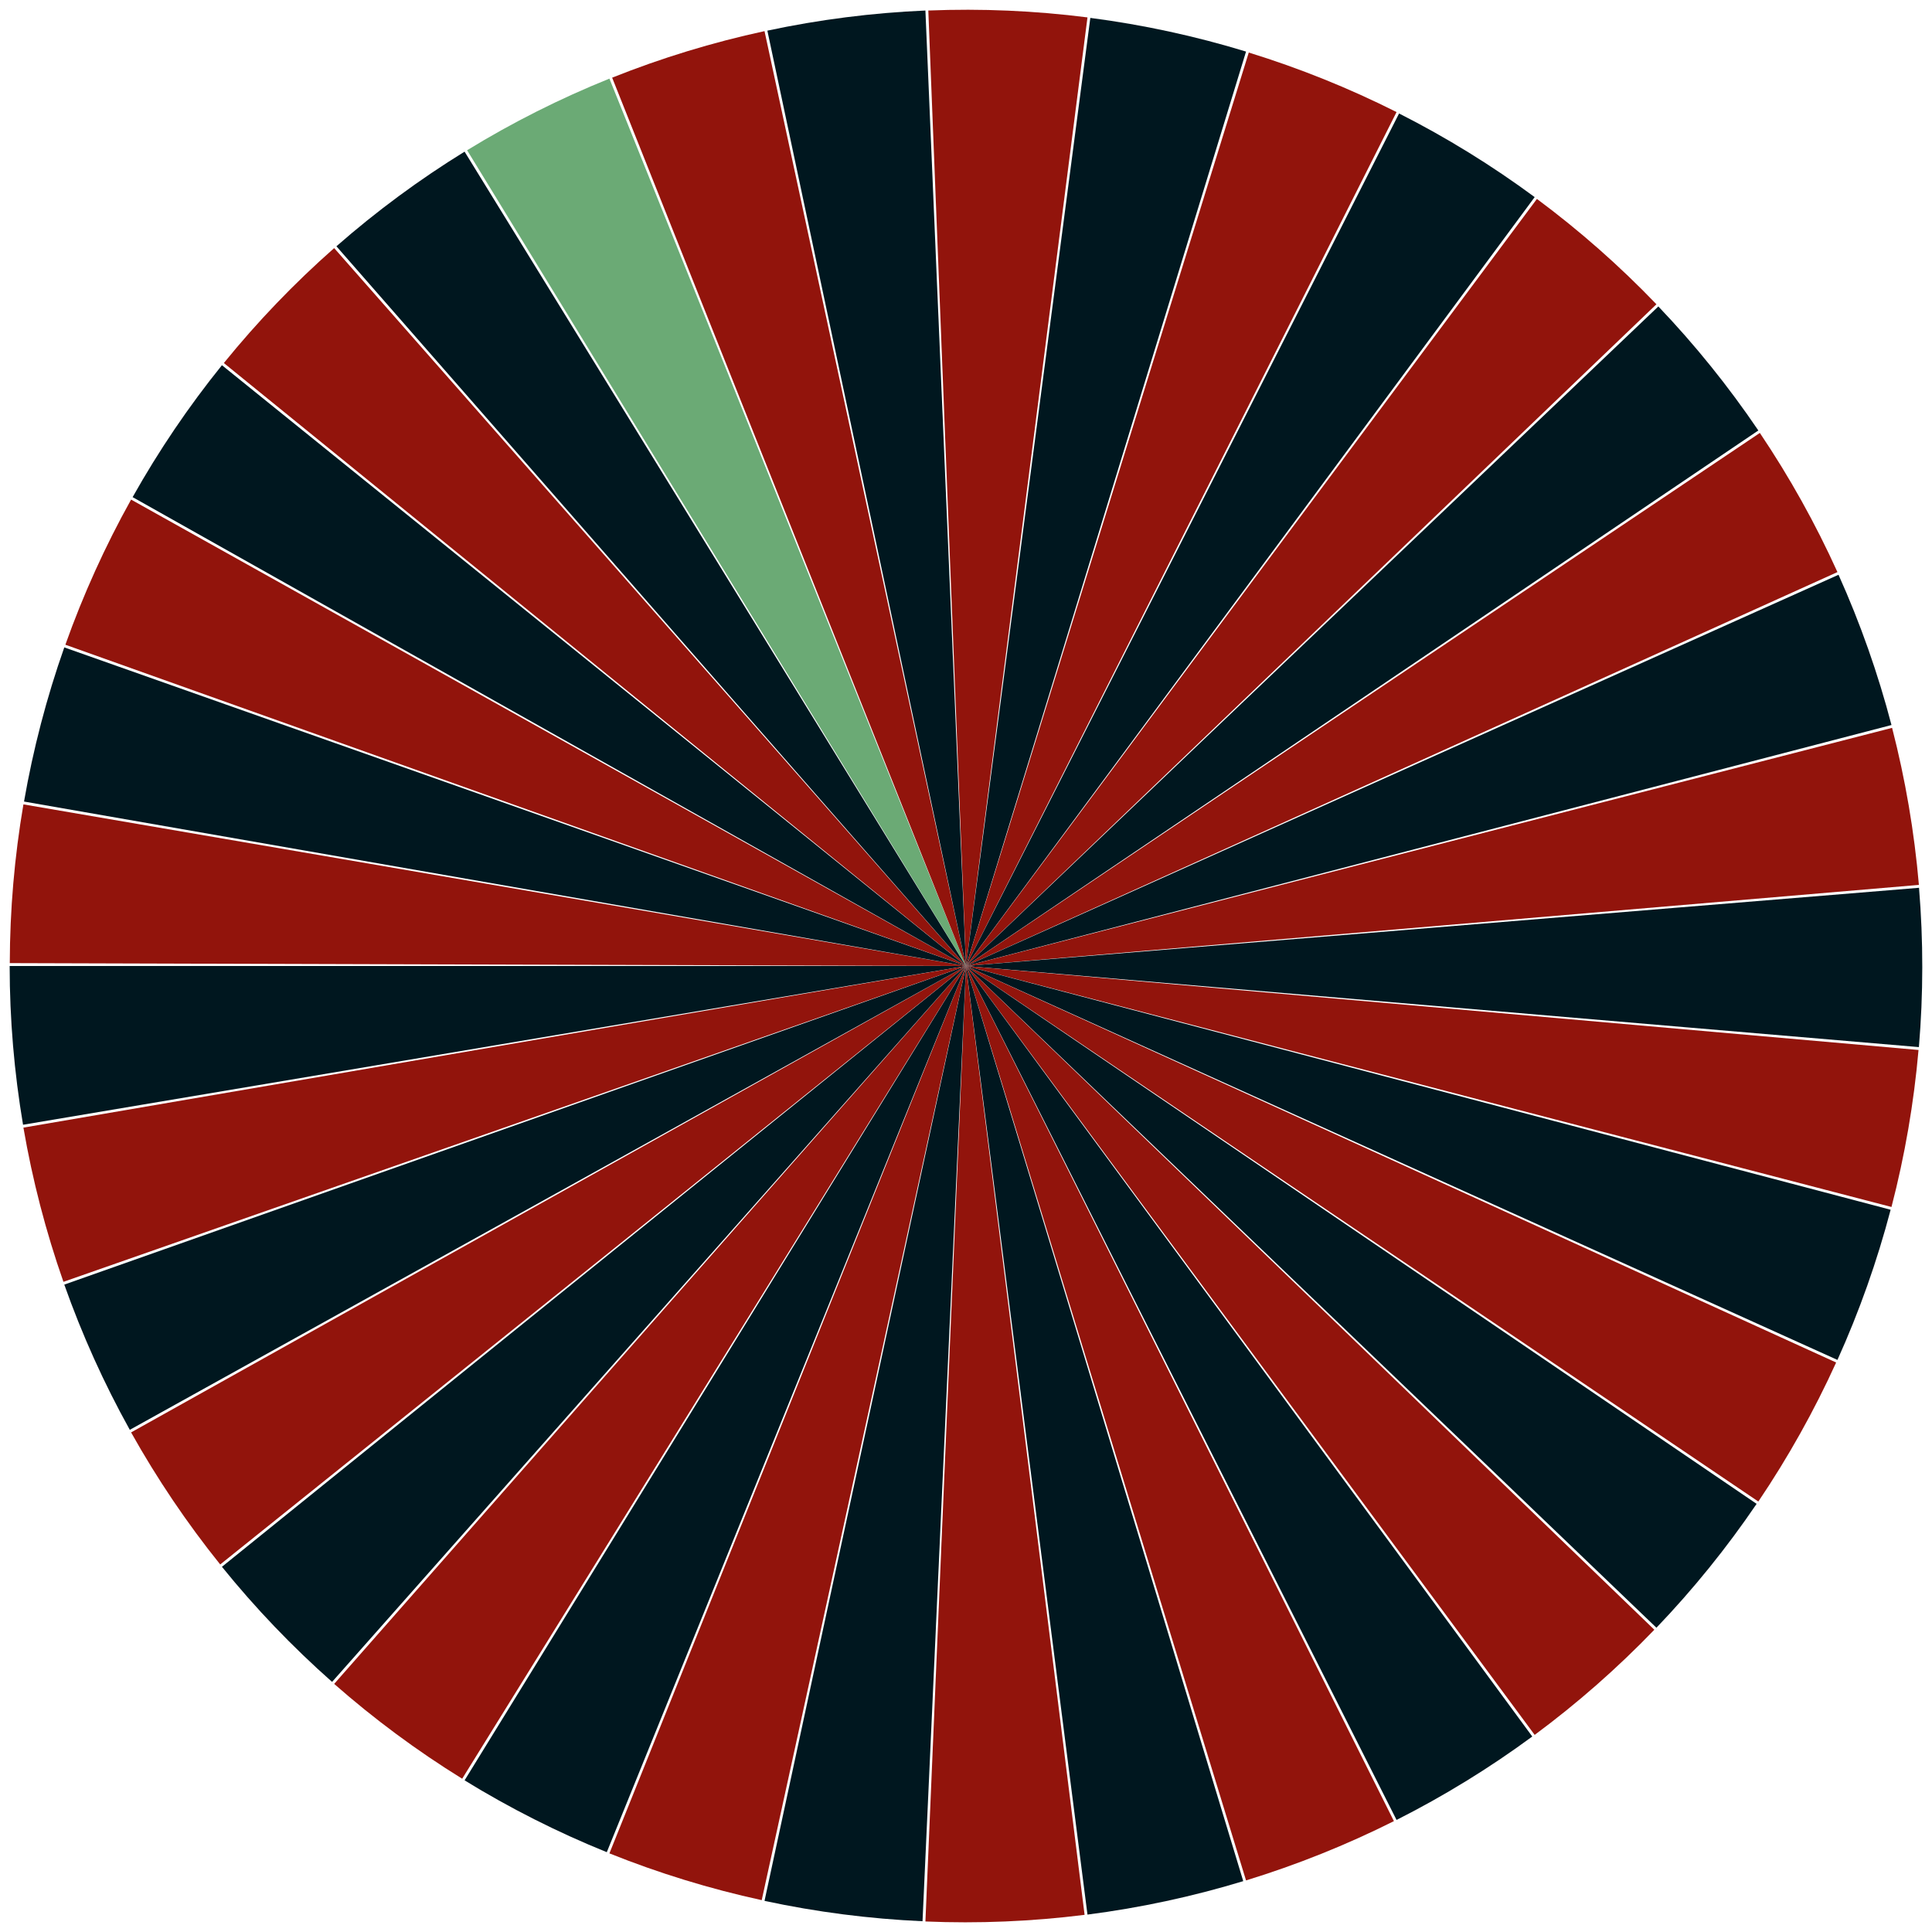
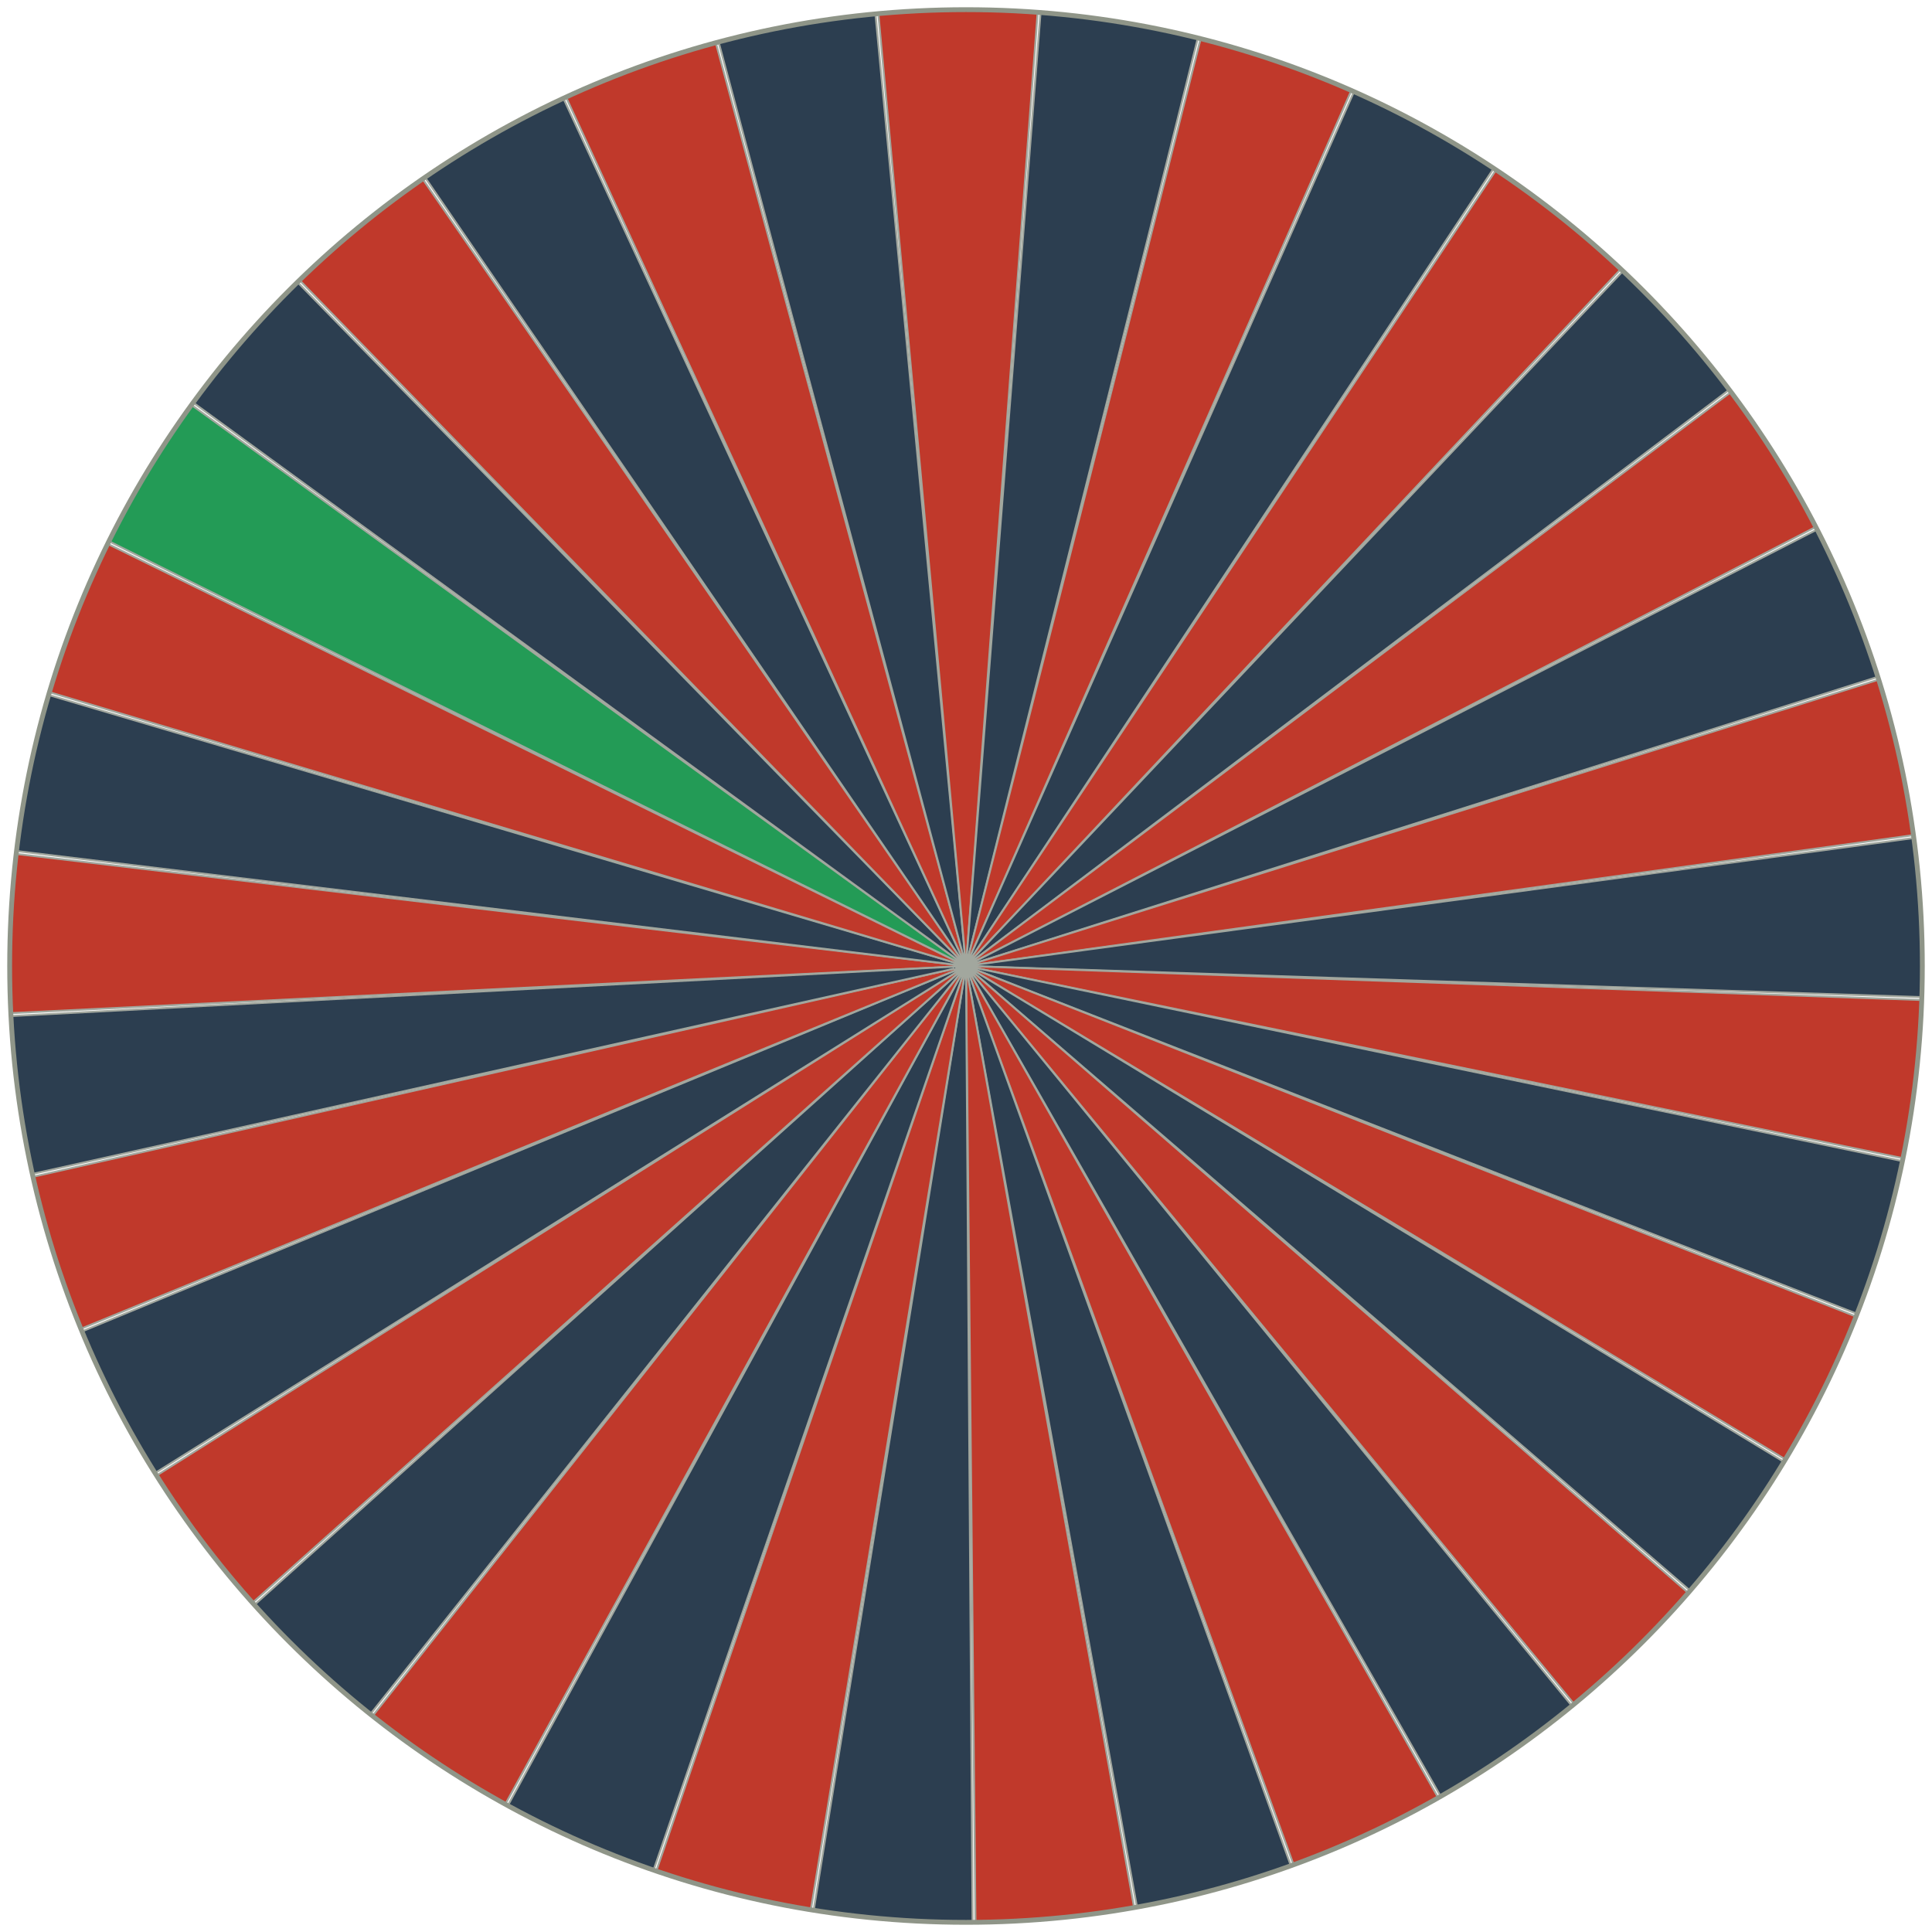
<svg xmlns="http://www.w3.org/2000/svg" width="200" height="200" viewBox="0 0 200 200">
-   <g transform="translate(100,100)" stroke-width="0">
-     <path d="M0 0 L-97.614 16.434 A99 99 0 0 1 -99 0 Z" fill="#00171F" />
-     <path transform="rotate(9.72973,0,0)" d="M0 0 L-97.614 16.434 A99 99 0 0 1 -99 0 Z" fill="#92140C" />
-     <path transform="rotate(19.45946,0,0)" d="M0 0 L-97.614 16.434 A99 99 0 0 1 -99 0 Z" fill="#00171F" />
-     <path transform="rotate(29.18919,0,0)" d="M0 0 L-97.614 16.434 A99 99 0 0 1 -99 0 Z" fill="#92140C" />
-     <path transform="rotate(38.91892,0,0)" d="M0 0 L-97.614 16.434 A99 99 0 0 1 -99 0 Z" fill="#00171F" />
-     <path transform="rotate(48.64865,0,0)" d="M0 0 L-97.614 16.434 A99 99 0 0 1 -99 0 Z" fill="#92140C" />
-     <path transform="rotate(58.37838,0,0)" d="M0 0 L-97.614 16.434 A99 99 0 0 1 -99 0 Z" fill="#00171F" />
-     <path transform="rotate(68.10811,0,0)" d="M0 0 L-97.614 16.434 A99 99 0 0 1 -99 0 Z" fill="#6BAA75" />
-     <path transform="rotate(77.83784,0,0)" d="M0 0 L-97.614 16.434 A99 99 0 0 1 -99 0 Z" fill="#92140C" />
-     <path transform="rotate(87.56757,0,0)" d="M0 0 L-97.614 16.434 A99 99 0 0 1 -99 0 Z" fill="#00171F" />
-     <path transform="rotate(97.2973,0,0)" d="M0 0 L-97.614 16.434 A99 99 0 0 1 -99 0 Z" fill="#92140C" />
-     <path transform="rotate(107.027,0,0)" d="M0 0 L-97.614 16.434 A99 99 0 0 1 -99 0 Z" fill="#00171F" />
-     <path transform="rotate(116.7568,0,0)" d="M0 0 L-97.614 16.434 A99 99 0 0 1 -99 0 Z" fill="#92140C" />
-     <path transform="rotate(126.4865,0,0)" d="M0 0 L-97.614 16.434 A99 99 0 0 1 -99 0 Z" fill="#00171F" />
-     <path transform="rotate(136.2162,0,0)" d="M0 0 L-97.614 16.434 A99 99 0 0 1 -99 0 Z" fill="#92140C" />
-     <path transform="rotate(145.946,0,0)" d="M0 0 L-97.614 16.434 A99 99 0 0 1 -99 0 Z" fill="#00171F" />
-     <path transform="rotate(155.6757,0,0)" d="M0 0 L-97.614 16.434 A99 99 0 0 1 -99 0 Z" fill="#92140C" />
-     <path transform="rotate(165.4054,0,0)" d="M0 0 L-97.614 16.434 A99 99 0 0 1 -99 0 Z" fill="#00171F" />
-     <path transform="rotate(175.1351,0,0)" d="M0 0 L-97.614 16.434 A99 99 0 0 1 -99 0 Z" fill="#92140C" />
-     <path transform="rotate(184.8649,0,0)" d="M0 0 L-97.614 16.434 A99 99 0 0 1 -99 0 Z" fill="#00171F" />
-     <path transform="rotate(194.5946,0,0)" d="M0 0 L-97.614 16.434 A99 99 0 0 1 -99 0 Z" fill="#92140C" />
-     <path transform="rotate(204.3243,0,0)" d="M0 0 L-97.614 16.434 A99 99 0 0 1 -99 0 Z" fill="#00171F" />
-     <path transform="rotate(214.0541,0,0)" d="M0 0 L-97.614 16.434 A99 99 0 0 1 -99 0 Z" fill="#92140C" />
-     <path transform="rotate(223.7838,0,0)" d="M0 0 L-97.614 16.434 A99 99 0 0 1 -99 0 Z" fill="#00171F" />
-     <path transform="rotate(233.5135,0,0)" d="M0 0 L-97.614 16.434 A99 99 0 0 1 -99 0 Z" fill="#92140C" />
-     <path transform="rotate(243.2432,0,0)" d="M0 0 L-97.614 16.434 A99 99 0 0 1 -99 0 Z" fill="#00171F" />
-     <path transform="rotate(252.973,0,0)" d="M0 0 L-97.614 16.434 A99 99 0 0 1 -99 0 Z" fill="#92140C" />
-     <path transform="rotate(262.7027,0,0)" d="M0 0 L-97.614 16.434 A99 99 0 0 1 -99 0 Z" fill="#00171F" />
-     <path transform="rotate(272.4324,0,0)" d="M0 0 L-97.614 16.434 A99 99 0 0 1 -99 0 Z" fill="#92140C" />
-     <path transform="rotate(282.1622,0,0)" d="M0 0 L-97.614 16.434 A99 99 0 0 1 -99 0 Z" fill="#00171F" />
-     <path transform="rotate(291.8919,0,0)" d="M0 0 L-97.614 16.434 A99 99 0 0 1 -99 0 Z" fill="#92140C" />
-     <path transform="rotate(301.6216,0,0)" d="M0 0 L-97.614 16.434 A99 99 0 0 1 -99 0 Z" fill="#00171F" />
-     <path transform="rotate(311.3514,0,0)" d="M0 0 L-97.614 16.434 A99 99 0 0 1 -99 0 Z" fill="#92140C" />
-     <path transform="rotate(321.0811,0,0)" d="M0 0 L-97.614 16.434 A99 99 0 0 1 -99 0 Z" fill="#00171F" />
-     <path transform="rotate(330.8108,0,0)" d="M0 0 L-97.614 16.434 A99 99 0 0 1 -99 0 Z" fill="#92140C" />
-     <path transform="rotate(340.5405,0,0)" d="M0 0 L-97.614 16.434 A99 99 0 0 1 -99 0 Z" fill="#00171F" />
-     <path transform="rotate(350.2703,0,0)" d="M0 0 L-97.614 16.434 A99 99 0 0 1 -99 0 Z" fill="#92140C" />
+   <g transform="translate(100,100)" stroke-width="0.2" stroke="#A2A79E">
+     <path transform="rotate(6.72973,0,0)" d="M0 0 L-97.614 16.434 A99 99 0 0 1 -99 0 Z" fill="#C0392B" />
+     <path transform="rotate(16.45946,0,0)" d="M0 0 L-97.614 16.434 A99 99 0 0 1 -99 0 Z" fill="#2C3E50" />
+     <path transform="rotate(26.18919,0,0)" d="M0 0 L-97.614 16.434 A99 99 0 0 1 -99 0 Z" fill="#C0392B" />
+     <path transform="rotate(35.91892,0,0)" d="M0 0 L-97.614 16.434 A99 99 0 0 1 -99 0 Z" fill="#239B56" />
+     <path transform="rotate(45.64865,0,0)" d="M0 0 L-97.614 16.434 A99 99 0 0 1 -99 0 Z" fill="#2C3E50" />
+     <path transform="rotate(55.37838,0,0)" d="M0 0 L-97.614 16.434 A99 99 0 0 1 -99 0 Z" fill="#C0392B" />
+     <path transform="rotate(65.10811,0,0)" d="M0 0 L-97.614 16.434 A99 99 0 0 1 -99 0 Z" fill="#2C3E50" />
+     <path transform="rotate(74.83784,0,0)" d="M0 0 L-97.614 16.434 A99 99 0 0 1 -99 0 Z" fill="#C0392B" />
+     <path transform="rotate(84.56757,0,0)" d="M0 0 L-97.614 16.434 A99 99 0 0 1 -99 0 Z" fill="#2C3E50" />
+     <path transform="rotate(94.2973,0,0)" d="M0 0 L-97.614 16.434 A99 99 0 0 1 -99 0 Z" fill="#C0392B" />
+     <path transform="rotate(104.027,0,0)" d="M0 0 L-97.614 16.434 A99 99 0 0 1 -99 0 Z" fill="#2C3E50" />
+     <path transform="rotate(113.7568,0,0)" d="M0 0 L-97.614 16.434 A99 99 0 0 1 -99 0 Z" fill="#C0392B" />
+     <path transform="rotate(123.4865,0,0)" d="M0 0 L-97.614 16.434 A99 99 0 0 1 -99 0 Z" fill="#2C3E50" />
+     <path transform="rotate(133.2162,0,0)" d="M0 0 L-97.614 16.434 A99 99 0 0 1 -99 0 Z" fill="#C0392B" />
+     <path transform="rotate(142.946,0,0)" d="M0 0 L-97.614 16.434 A99 99 0 0 1 -99 0 Z" fill="#2C3E50" />
+     <path transform="rotate(152.6757,0,0)" d="M0 0 L-97.614 16.434 A99 99 0 0 1 -99 0 Z" fill="#C0392B" />
+     <path transform="rotate(162.4054,0,0)" d="M0 0 L-97.614 16.434 A99 99 0 0 1 -99 0 Z" fill="#2C3E50" />
+     <path transform="rotate(172.1351,0,0)" d="M0 0 L-97.614 16.434 A99 99 0 0 1 -99 0 Z" fill="#C0392B" />
+     <path transform="rotate(181.8649,0,0)" d="M0 0 L-97.614 16.434 A99 99 0 0 1 -99 0 Z" fill="#2C3E50" />
+     <path transform="rotate(191.5946,0,0)" d="M0 0 L-97.614 16.434 A99 99 0 0 1 -99 0 Z" fill="#C0392B" />
+     <path transform="rotate(201.3243,0,0)" d="M0 0 L-97.614 16.434 A99 99 0 0 1 -99 0 Z" fill="#2C3E50" />
+     <path transform="rotate(211.0541,0,0)" d="M0 0 L-97.614 16.434 A99 99 0 0 1 -99 0 Z" fill="#C0392B" />
+     <path transform="rotate(220.7838,0,0)" d="M0 0 L-97.614 16.434 A99 99 0 0 1 -99 0 Z" fill="#2C3E50" />
+     <path transform="rotate(230.5135,0,0)" d="M0 0 L-97.614 16.434 A99 99 0 0 1 -99 0 Z" fill="#C0392B" />
+     <path transform="rotate(240.2432,0,0)" d="M0 0 L-97.614 16.434 A99 99 0 0 1 -99 0 Z" fill="#2C3E50" />
+     <path transform="rotate(249.973,0,0)" d="M0 0 L-97.614 16.434 A99 99 0 0 1 -99 0 Z" fill="#C0392B" />
+     <path transform="rotate(259.7027,0,0)" d="M0 0 L-97.614 16.434 A99 99 0 0 1 -99 0 Z" fill="#2C3E50" />
+     <path transform="rotate(269.4324,0,0)" d="M0 0 L-97.614 16.434 A99 99 0 0 1 -99 0 Z" fill="#C0392B" />
+     <path transform="rotate(279.1622,0,0)" d="M0 0 L-97.614 16.434 A99 99 0 0 1 -99 0 Z" fill="#2C3E50" />
+     <path transform="rotate(288.8919,0,0)" d="M0 0 L-97.614 16.434 A99 99 0 0 1 -99 0 Z" fill="#C0392B" />
+     <path transform="rotate(298.6216,0,0)" d="M0 0 L-97.614 16.434 A99 99 0 0 1 -99 0 Z" fill="#2C3E50" />
+     <path transform="rotate(308.3514,0,0)" d="M0 0 L-97.614 16.434 A99 99 0 0 1 -99 0 Z" fill="#C0392B" />
+     <path transform="rotate(318.0811,0,0)" d="M0 0 L-97.614 16.434 A99 99 0 0 1 -99 0 Z" fill="#2C3E50" />
+     <path transform="rotate(327.8108,0,0)" d="M0 0 L-97.614 16.434 A99 99 0 0 1 -99 0 Z" fill="#C0392B" />
+     <path transform="rotate(337.5405,0,0)" d="M0 0 L-97.614 16.434 A99 99 0 0 1 -99 0 Z" fill="#2C3E50" />
+     <path transform="rotate(347.2703,0,0)" d="M0 0 L-97.614 16.434 A99 99 0 0 1 -99 0 Z" fill="#C0392B" />
+     <path transform="rotate(357,0,0)" d="M0 0 L-97.614 16.434 A99 99 0 0 1 -99 0 Z" fill="#2C3E50" />
+     <circle cx="0" cy="0" r="99" stroke-width="0.5" stroke="#8F9588" fill="none" />
  </g>
</svg>
